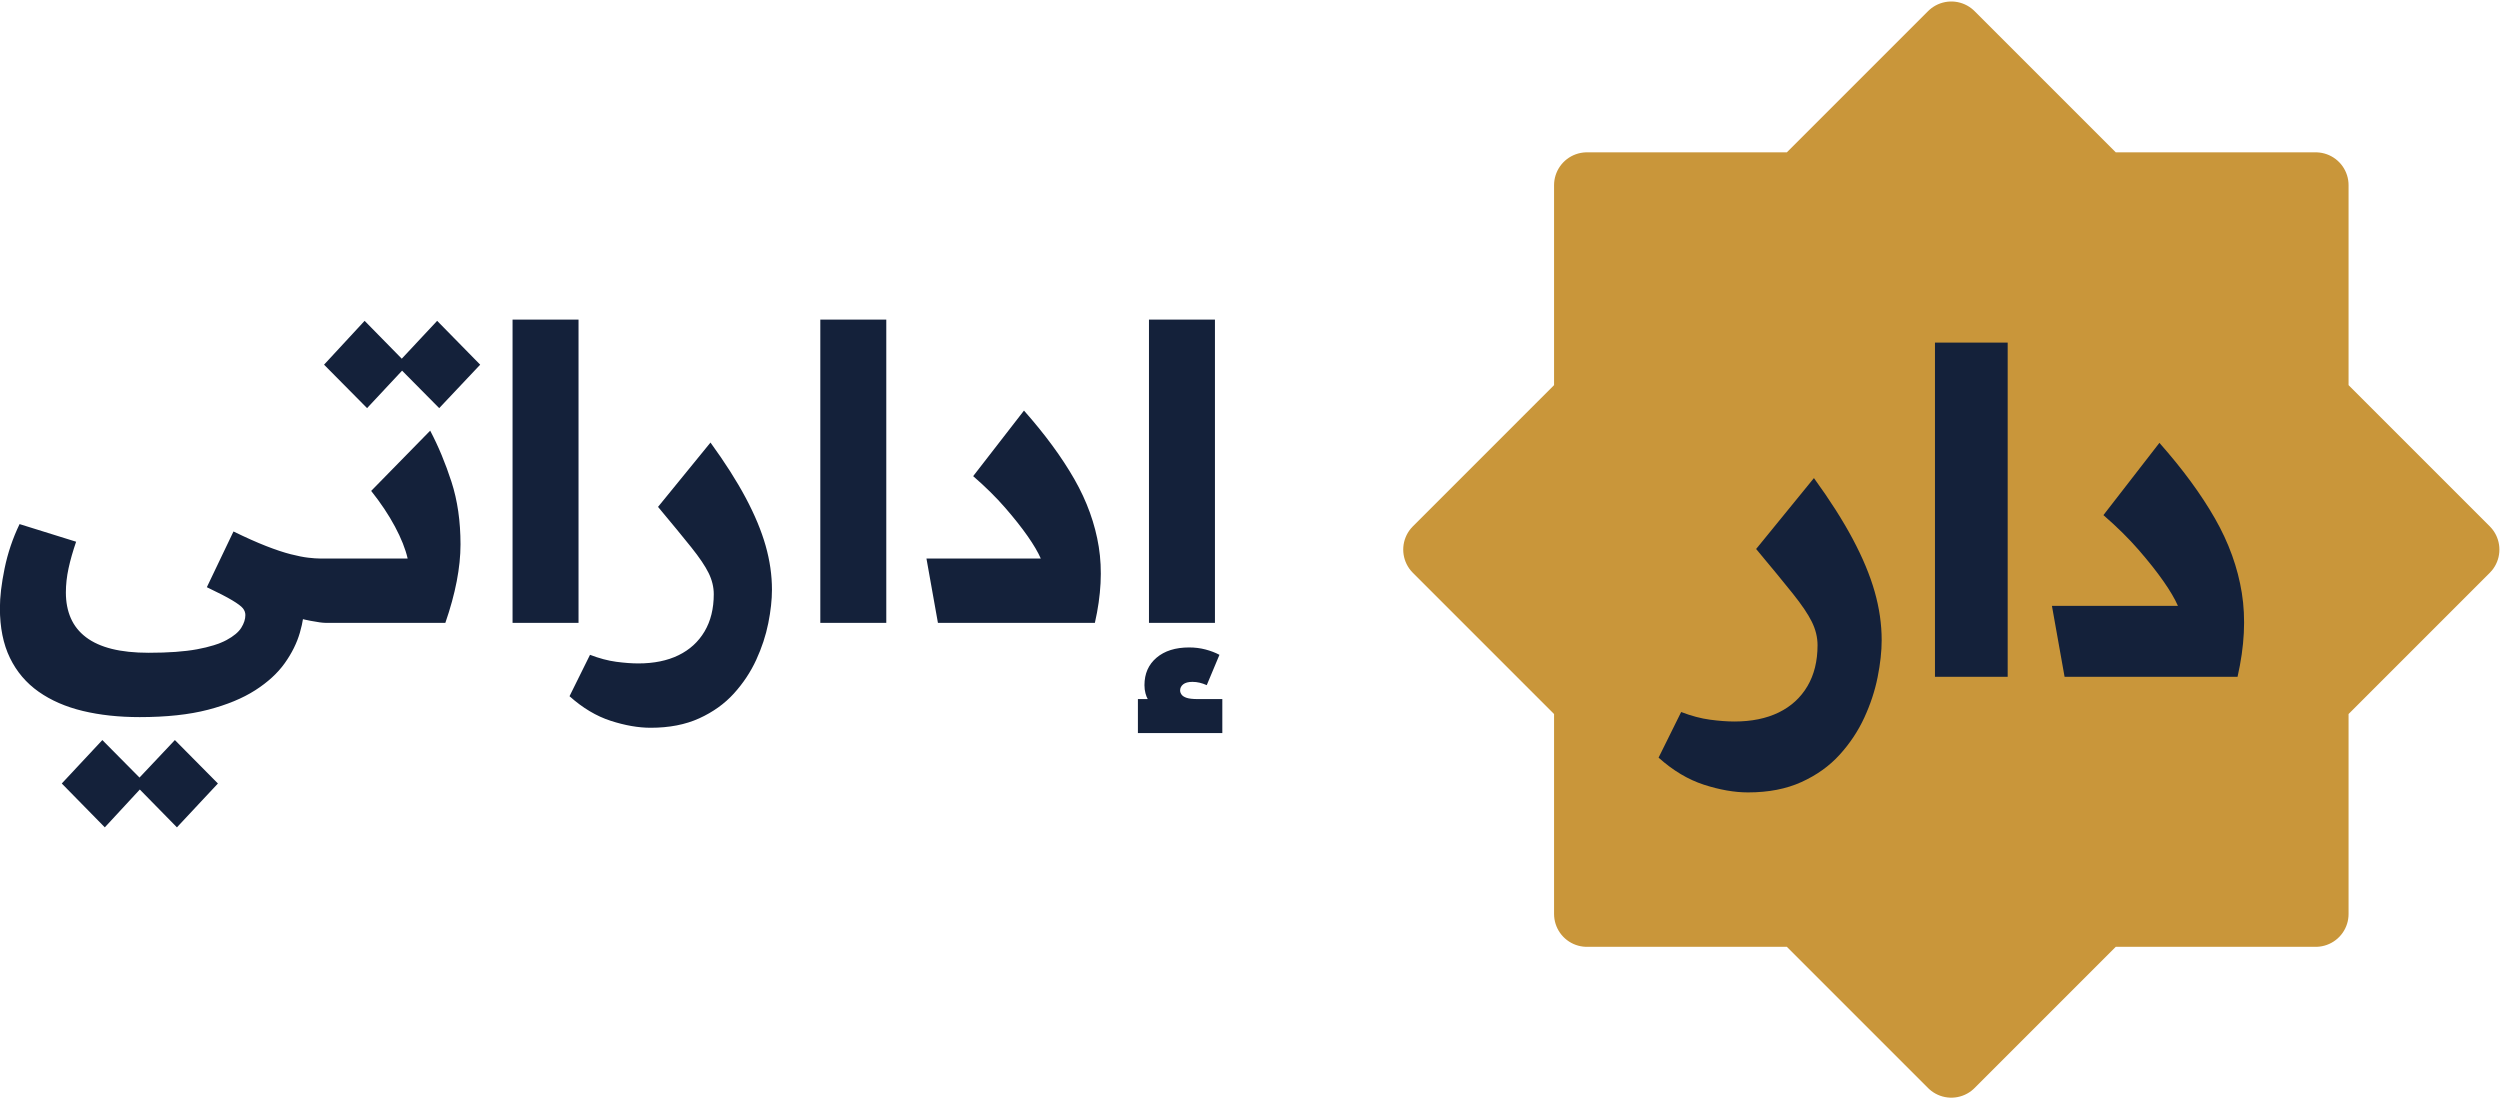
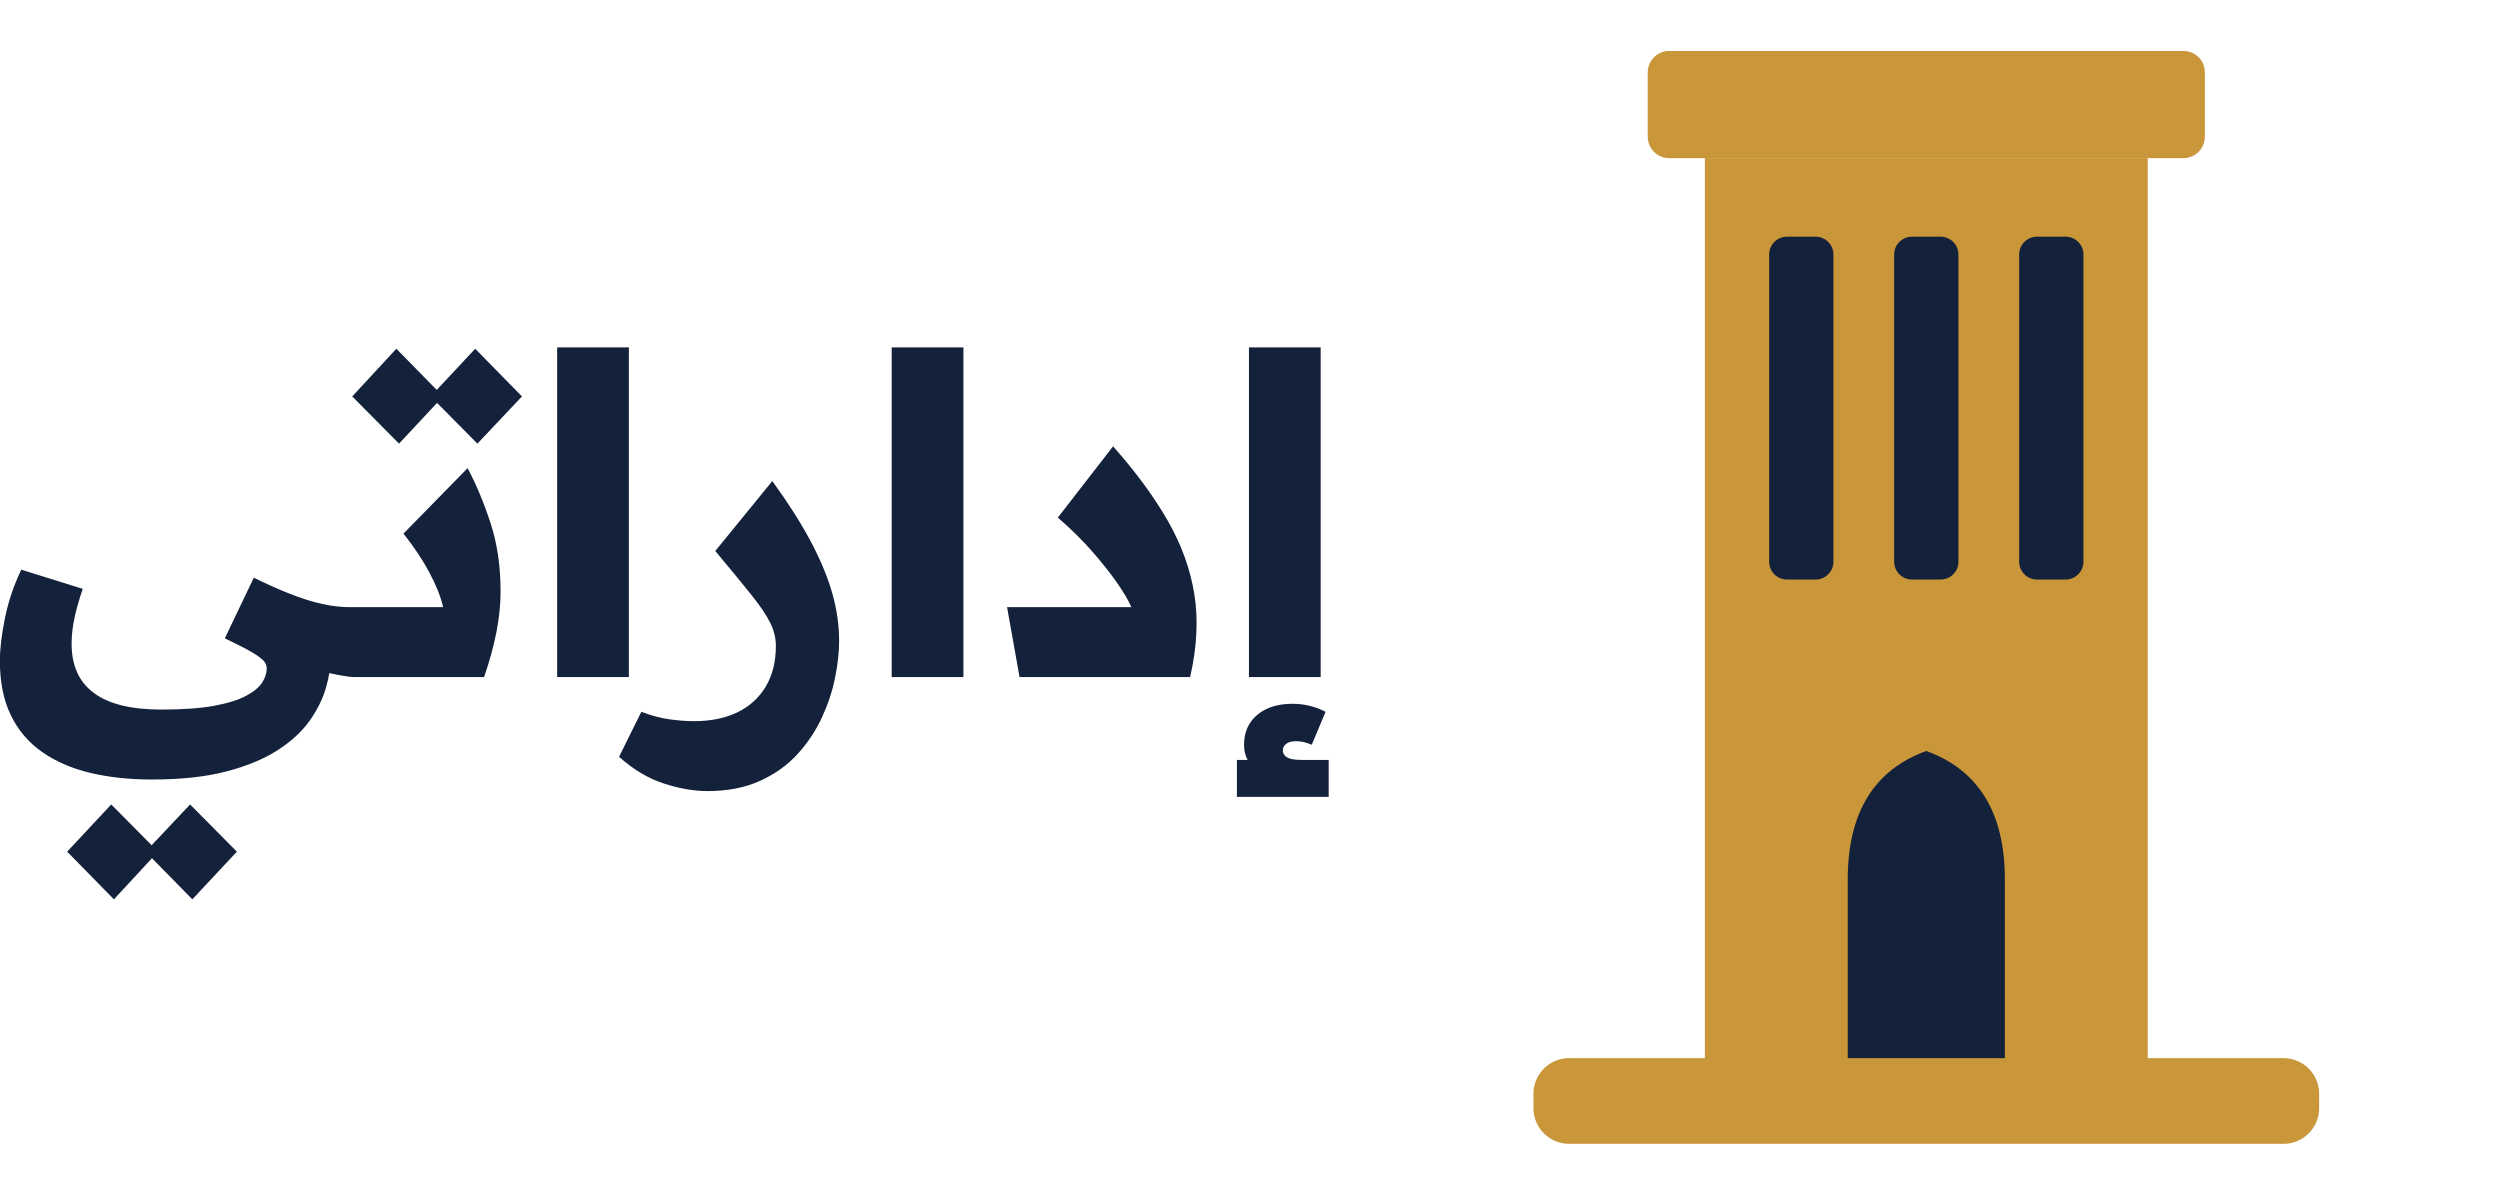
- <svg xmlns="http://www.w3.org/2000/svg" viewBox="0 0 837 368">
-   <g transform="translate(469.3 0) translate(-72 -72)">
-     <path d="M256.0 83.5 L306.5 134.0 L378.0 134.0 L378.0 205.5 L428.5 256.0 L378.0 306.5 L378.0 378.0 L306.5 378.0 L256.0 428.5 L205.5 378.0 L134.0 378.0 L134.0 306.5 L83.5 256.0 L134.0 205.5 L134.0 134.0 L205.5 134.0Z" fill="#C9963A" stroke="#C9963A" stroke-width="22" stroke-linejoin="round" />
-     <path d="M107 256Q62 256 9.5 239.0Q-43 222 -91 179L-41 78Q-7 91 23.0 95.0Q53 99 77 99Q134 99 175.0 79.0Q216 59 238.5 21.0Q261 -17 261 -70Q261 -96 248.5 -121.5Q236 -147 206.0 -184.5Q176 -222 125 -283L253 -440Q306 -367 339.0 -305.0Q372 -243 387.5 -188.5Q403 -134 403 -81Q403 -44 394.0 1.0Q385 46 364.5 90.5Q344 135 310.0 172.5Q276 210 225.5 233.0Q175 256 107 256ZM521 -740H682V0H521ZM808 0 780 -157H1059Q1049 -180 1027.0 -211.5Q1005 -243 972.0 -281.0Q939 -319 894 -358L1018 -518Q1095 -431 1141.0 -350.5Q1187 -270 1200.5 -185.5Q1214 -101 1191 0Z" transform="translate(256.0 262.0) scale(0.1512) translate(-557.2 242.0)" fill="#14213A" />
+ <svg xmlns="http://www.w3.org/2000/svg" viewBox="0 0 770 368">
+   <g transform="translate(409.3 0) translate(-72 -72)">
+     <g transform="translate(256 256) scale(1.1) translate(-256 -265)">
+       <rect x="178" y="112" width="156" height="30" rx="6" fill="#C9963A" />
+       <rect x="194" y="142" width="124" height="256" fill="#C9963A" />
+       <rect x="212" y="164" width="18" height="96" rx="5" fill="#14213A" />
+       <rect x="247" y="164" width="18" height="96" rx="5" fill="#14213A" />
+       <rect x="282" y="164" width="18" height="96" rx="5" fill="#14213A" />
+       <path d="M234 398 V344 Q234 316 256 308 Q278 316 278 344 V398 Z" fill="#14213A" />
+       <rect x="146" y="394" width="220" height="24" rx="10" fill="#C9963A" />
+     </g>
  </g>
  <path d="M360 230Q284 230 221.5 215.0Q159 200 113.5 168.0Q68 136 43.5 85.5Q19 35 19 -36Q19 -77 30.5 -133.0Q42 -189 67 -241L205 -198Q193 -163 186.5 -133.0Q180 -103 180 -74Q180 -39 192.0 -11.5Q204 16 229.0 35.0Q254 54 292.0 63.5Q330 73 382 73Q454 73 500.0 64.5Q546 56 572.0 42.0Q598 28 608.0 12.0Q618 -4 618 -19Q618 -28 612.0 -35.5Q606 -43 586.0 -55.0Q566 -67 524 -87L589 -223Q648 -186 682.5 -161.0Q717 -136 734.0 -118.0Q751 -100 756.5 -83.5Q762 -67 762 -47Q762 -14 751.0 24.0Q740 62 714.0 98.5Q688 135 642.0 164.5Q596 194 527.0 212.0Q458 230 360 230ZM814 0Q803 0 777.0 -5.0Q751 -10 718.0 -20.0Q685 -30 651.0 -44.5Q617 -59 590 -78L589 -223Q634 -201 668.5 -187.5Q703 -174 728.5 -167.5Q754 -161 771.5 -159.0Q789 -157 800 -157H818V0ZM275 499 170 392 269 286 374 392ZM451 499 346 392 446 286 551 392ZM818 0V-157H1014Q1006 -192 983.0 -235.0Q960 -278 925 -322L1069 -469Q1099 -412 1121.0 -344.0Q1143 -276 1143.0 -191.5Q1143 -107 1106 0ZM818 -157H828V0H818Q788 0 788 -78Q788 -157 818 -157ZM915 -524 810 -630 909 -737 1014 -630ZM1091 -524 986 -630 1086 -737 1191 -630ZM1270 -740H1431V0H1270ZM1607 256Q1562 256 1509.5 239.0Q1457 222 1409 179L1459 78Q1493 91 1523.0 95.0Q1553 99 1577 99Q1634 99 1675.0 79.0Q1716 59 1738.5 21.0Q1761 -17 1761 -70Q1761 -96 1748.5 -121.5Q1736 -147 1706.0 -184.5Q1676 -222 1625 -283L1753 -440Q1806 -367 1839.0 -305.0Q1872 -243 1887.5 -188.5Q1903 -134 1903 -81Q1903 -44 1894.0 1.0Q1885 46 1864.5 90.5Q1844 135 1810.0 172.5Q1776 210 1725.5 233.0Q1675 256 1607 256ZM2021 -740H2182V0H2021ZM2308 0 2280 -157H2559Q2549 -180 2527.0 -211.5Q2505 -243 2472.0 -281.0Q2439 -319 2394 -358L2518 -518Q2595 -431 2641.0 -350.5Q2687 -270 2700.5 -185.5Q2714 -101 2691 0ZM2823 -740H2984V0H2823ZM2796 269V186H2820Q2817 181 2814.5 172.0Q2812 163 2812 152Q2812 110 2841.5 85.0Q2871 60 2921 60Q2942 60 2961.0 65.0Q2980 70 2995 78L2964 152Q2955 148 2946.5 146.0Q2938 144 2929 144Q2914 144 2906.5 150.0Q2899 156 2899 165Q2899 170 2902.5 175.0Q2906 180 2915.0 183.0Q2924 186 2942 186H3002V269Z" transform="translate(204.6 192.0) scale(0.1372) translate(-1510.5 120.5)" fill="#14213A" />
</svg>
